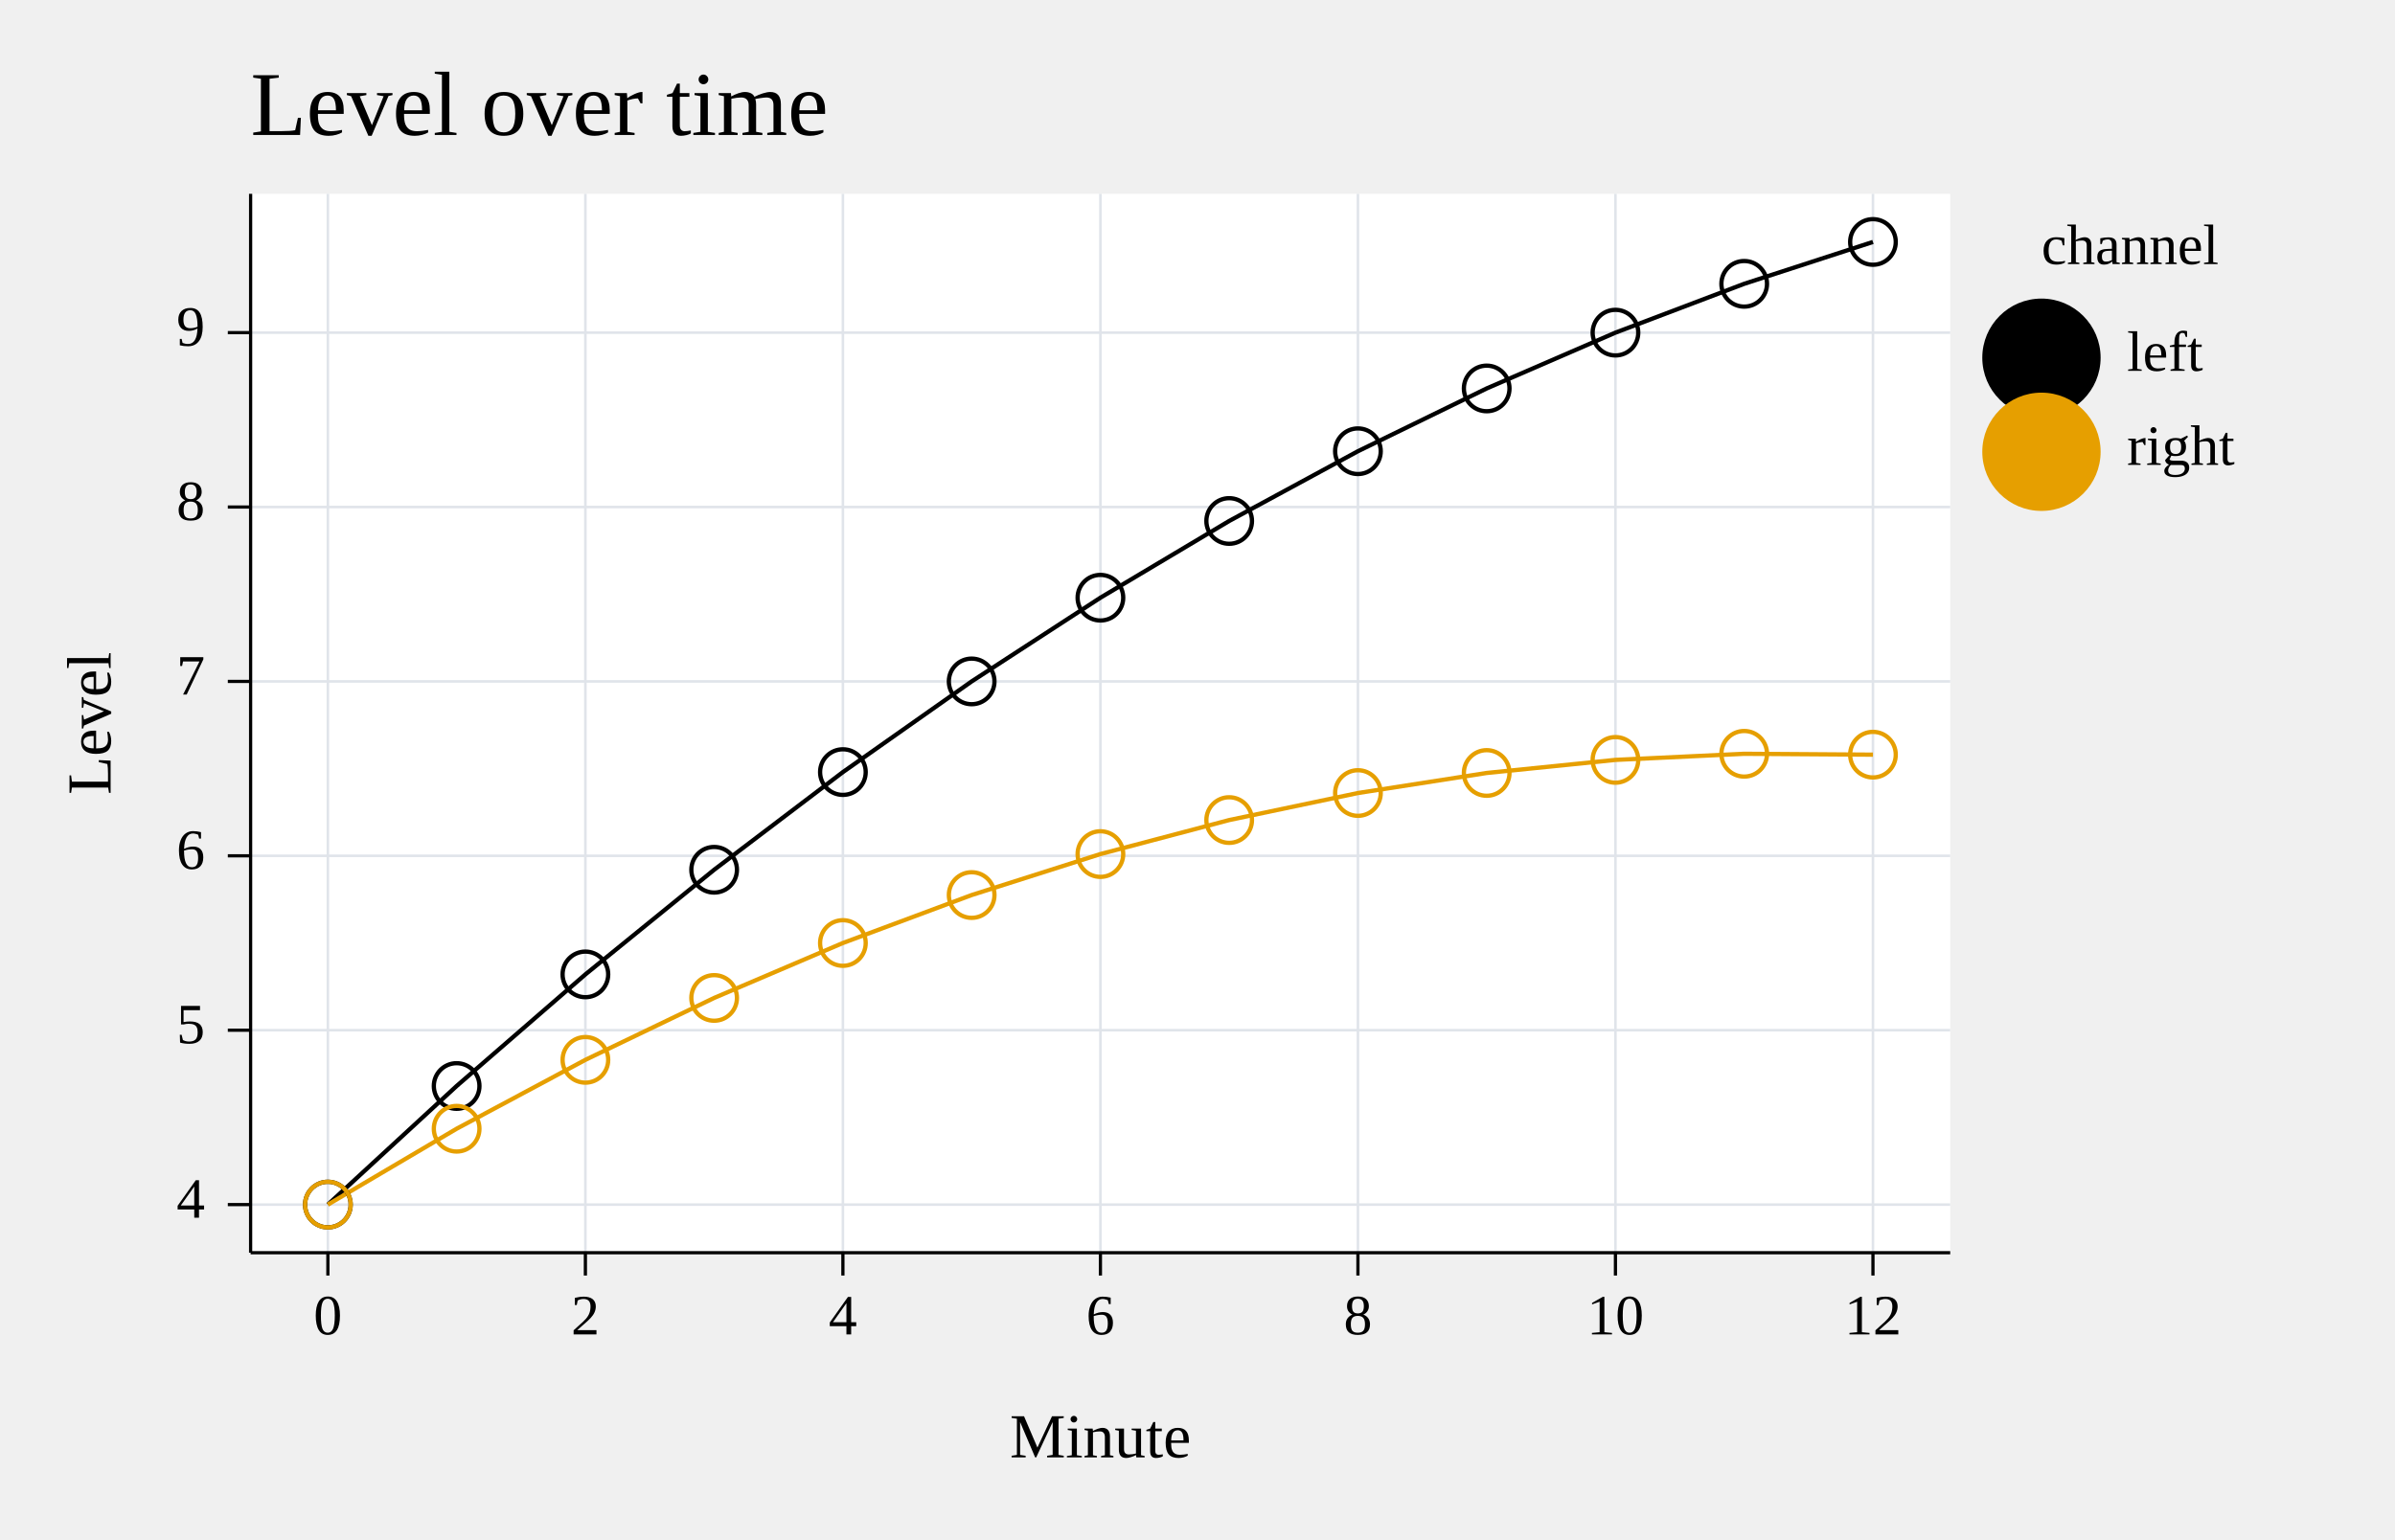
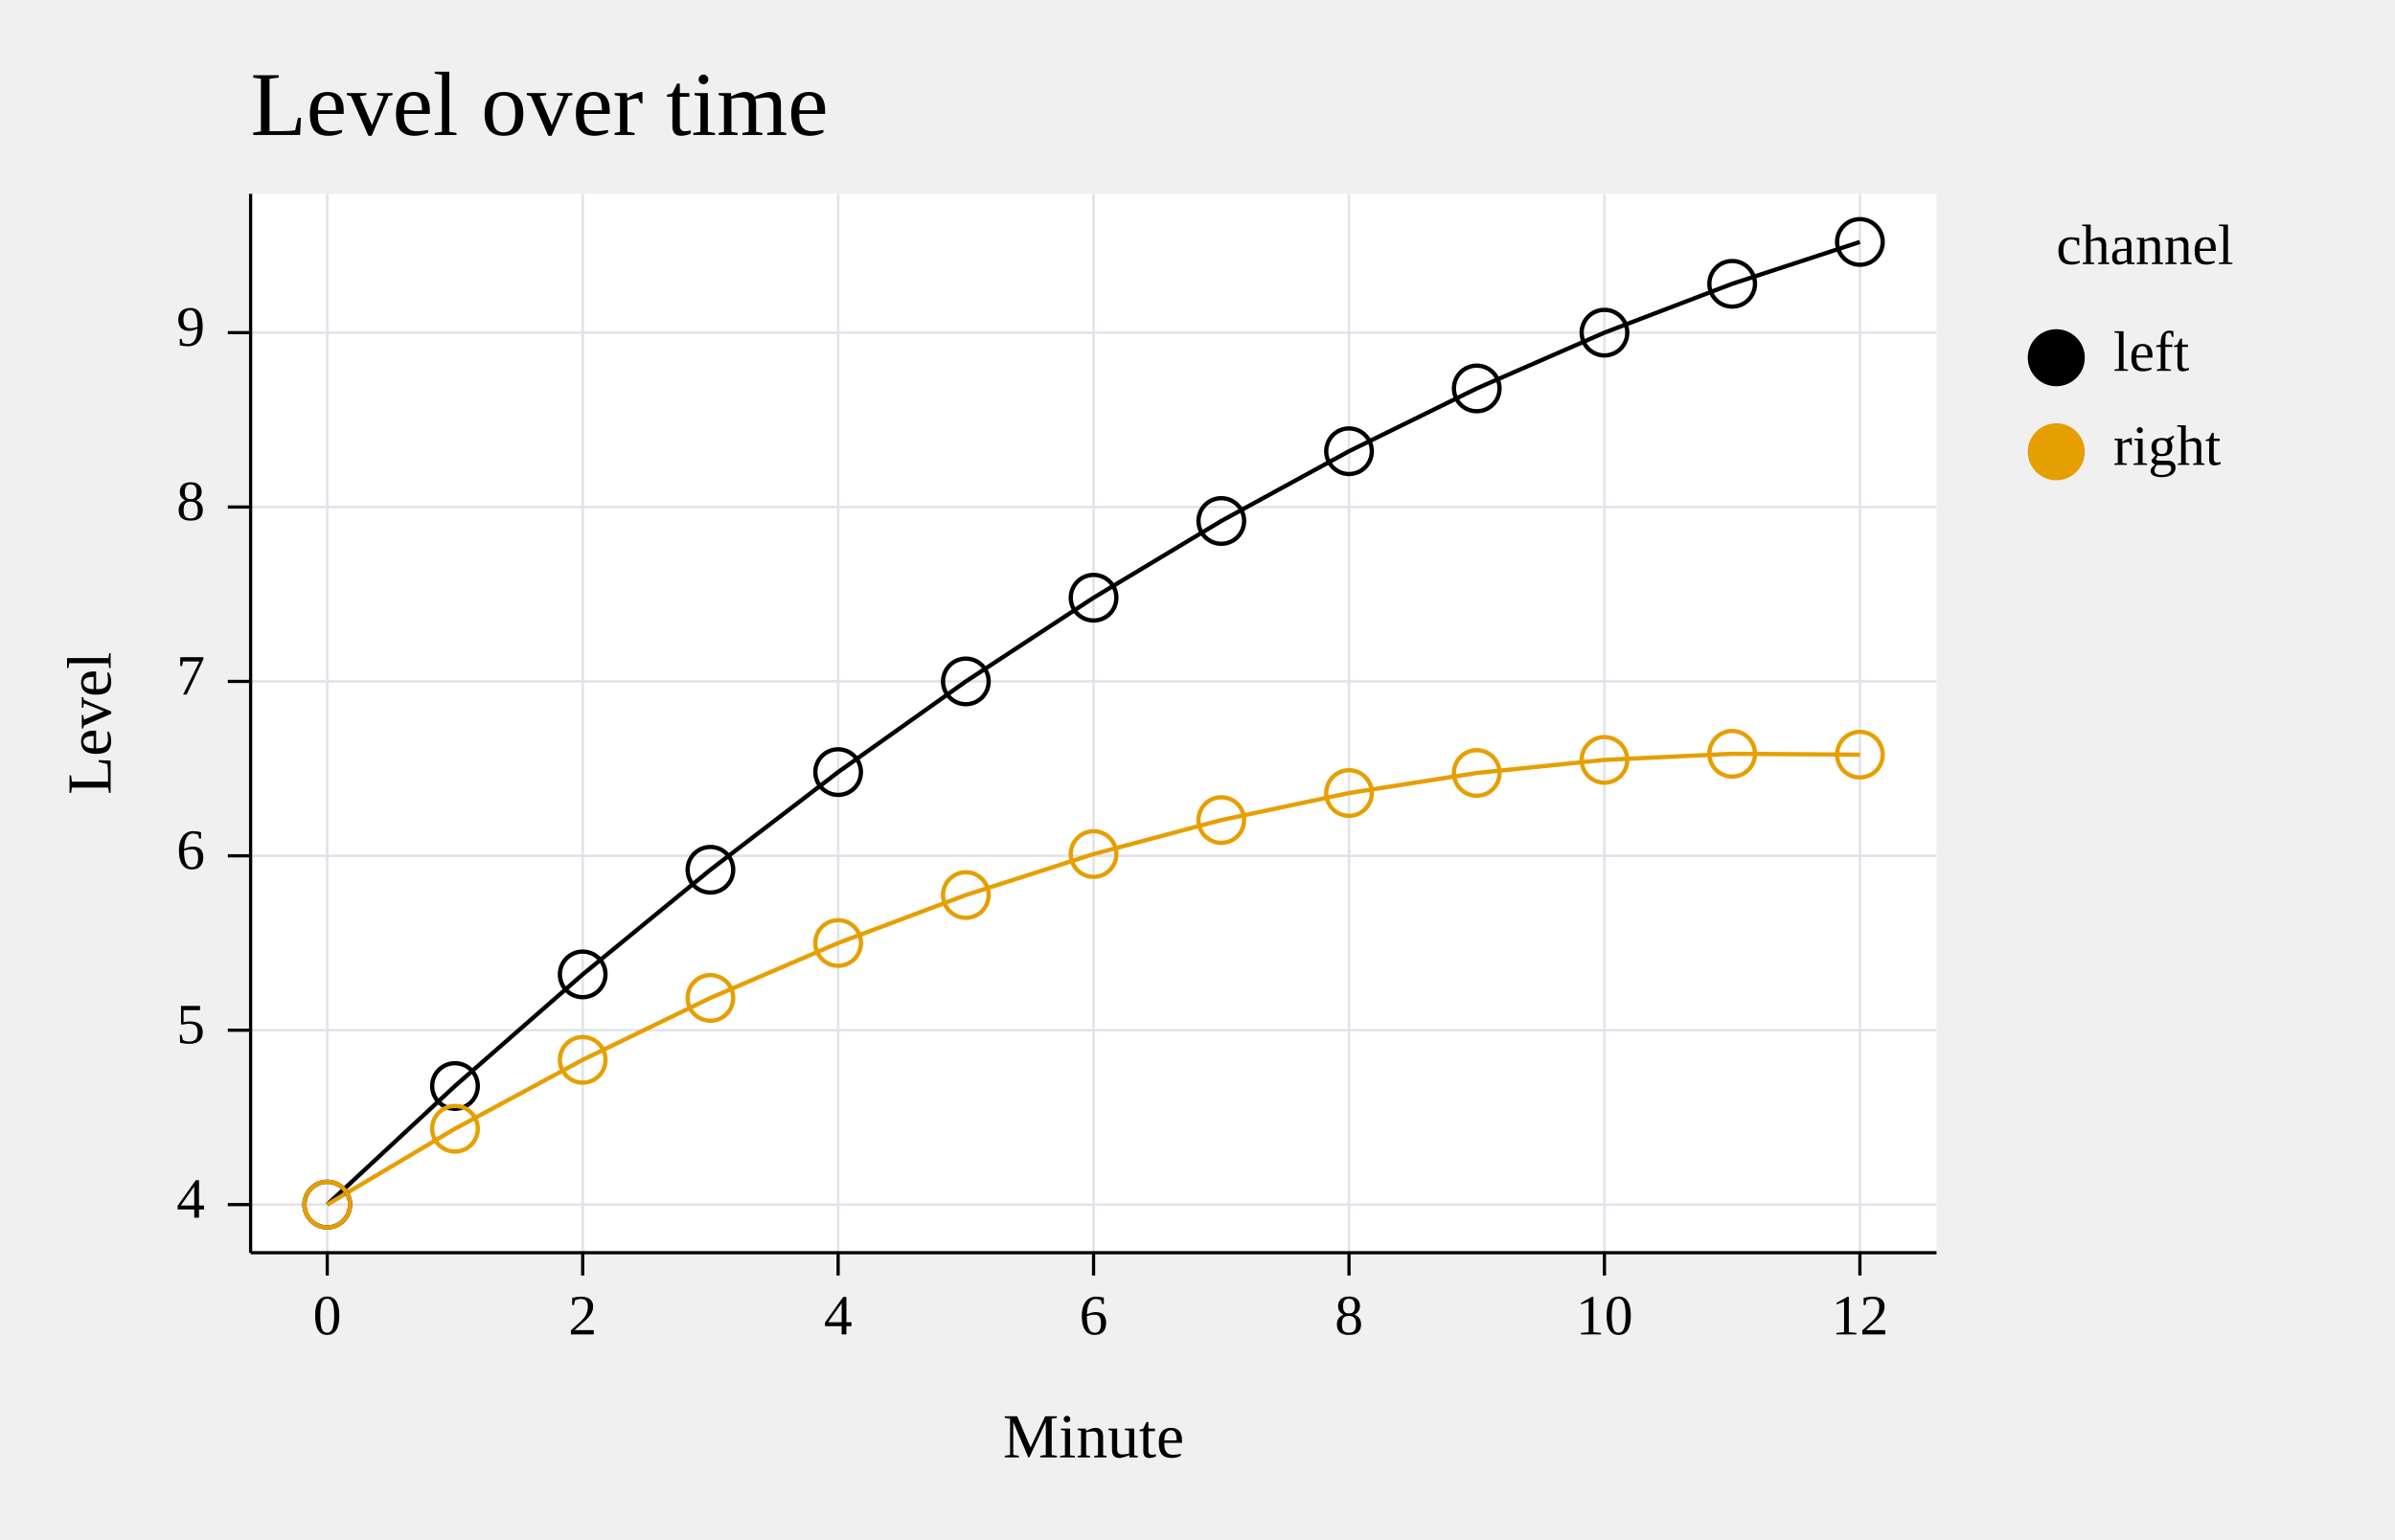
<svg xmlns="http://www.w3.org/2000/svg" width="560" height="360" viewBox="0 0 560 360" id="intaglio-plot" role="img" aria-labelledby="intaglio-plot-title" aria-describedby="intaglio-plot-description">
  <g data-name="plot-panel" clip-path="url(#clip-0)">
-     <rect data-name="plot-panel-background" stroke="none" fill="#ffffff" stroke-width="1" stroke-linecap="butt" stroke-linejoin="miter" x="58.6" y="45.333" width="397.4" height="247.667" />
-     <polyline data-name="plot-panel-grid-x" stroke="#e0e4ea" fill="none" stroke-width="0.6" stroke-linecap="butt" stroke-linejoin="miter" points="76.664,293 76.664,45.333" />
-     <polyline data-name="plot-panel-grid-x" stroke="#e0e4ea" fill="none" stroke-width="0.6" stroke-linecap="butt" stroke-linejoin="miter" points="136.876,293 136.876,45.333" />
-     <polyline data-name="plot-panel-grid-x" stroke="#e0e4ea" fill="none" stroke-width="0.6" stroke-linecap="butt" stroke-linejoin="miter" points="197.088,293 197.088,45.333" />
-     <polyline data-name="plot-panel-grid-x" stroke="#e0e4ea" fill="none" stroke-width="0.6" stroke-linecap="butt" stroke-linejoin="miter" points="257.3,293 257.3,45.333" />
-     <polyline data-name="plot-panel-grid-x" stroke="#e0e4ea" fill="none" stroke-width="0.6" stroke-linecap="butt" stroke-linejoin="miter" points="317.512,293 317.512,45.333" />
-     <polyline data-name="plot-panel-grid-x" stroke="#e0e4ea" fill="none" stroke-width="0.6" stroke-linecap="butt" stroke-linejoin="miter" points="377.724,293 377.724,45.333" />
-     <polyline data-name="plot-panel-grid-x" stroke="#e0e4ea" fill="none" stroke-width="0.6" stroke-linecap="butt" stroke-linejoin="miter" points="437.936,293 437.936,45.333" />
-     <polyline data-name="plot-panel-grid-y" stroke="#e0e4ea" fill="none" stroke-width="0.6" stroke-linecap="butt" stroke-linejoin="miter" points="58.6,281.742 456,281.742" />
-     <polyline data-name="plot-panel-grid-y" stroke="#e0e4ea" fill="none" stroke-width="0.6" stroke-linecap="butt" stroke-linejoin="miter" points="58.6,240.954 456,240.954" />
-     <polyline data-name="plot-panel-grid-y" stroke="#e0e4ea" fill="none" stroke-width="0.6" stroke-linecap="butt" stroke-linejoin="miter" points="58.6,200.166 456,200.166" />
-     <polyline data-name="plot-panel-grid-y" stroke="#e0e4ea" fill="none" stroke-width="0.6" stroke-linecap="butt" stroke-linejoin="miter" points="58.6,159.377 456,159.377" />
-     <polyline data-name="plot-panel-grid-y" stroke="#e0e4ea" fill="none" stroke-width="0.6" stroke-linecap="butt" stroke-linejoin="miter" points="58.6,118.589 456,118.589" />
-     <polyline data-name="plot-panel-grid-y" stroke="#e0e4ea" fill="none" stroke-width="0.6" stroke-linecap="butt" stroke-linejoin="miter" points="58.6,77.801 456,77.801" />
-     <polyline stroke="#000000" fill="none" stroke-width="1" stroke-linecap="butt" stroke-linejoin="miter" points="76.664,281.742 106.77,254.006 136.876,227.902 166.982,203.429 197.088,180.587 227.194,159.377 257.3,139.799 287.406,121.852 317.512,105.537 347.618,90.853 377.724,77.801 407.83,66.38 437.936,56.591" />
-     <polyline stroke="#e69f00" fill="none" stroke-width="1" stroke-linecap="butt" stroke-linejoin="miter" points="76.664,281.742 106.77,264 136.876,247.888 166.982,233.408 197.088,220.56 227.194,209.343 257.3,199.758 287.406,191.804 317.512,185.482 347.618,180.791 377.724,177.732 407.83,176.305 437.936,176.509" />
-     <circle stroke="#000000" fill="none" stroke-width="1" stroke-linecap="butt" stroke-linejoin="miter" cx="76.664" cy="281.742" r="5.333" />
-     <circle stroke="#000000" fill="none" stroke-width="1" stroke-linecap="butt" stroke-linejoin="miter" cx="106.77" cy="254.006" r="5.333" />
-     <circle stroke="#000000" fill="none" stroke-width="1" stroke-linecap="butt" stroke-linejoin="miter" cx="136.876" cy="227.902" r="5.333" />
-     <circle stroke="#000000" fill="none" stroke-width="1" stroke-linecap="butt" stroke-linejoin="miter" cx="166.982" cy="203.429" r="5.333" />
-     <circle stroke="#000000" fill="none" stroke-width="1" stroke-linecap="butt" stroke-linejoin="miter" cx="197.088" cy="180.587" r="5.333" />
-     <circle stroke="#000000" fill="none" stroke-width="1" stroke-linecap="butt" stroke-linejoin="miter" cx="227.194" cy="159.377" r="5.333" />
-     <circle stroke="#000000" fill="none" stroke-width="1" stroke-linecap="butt" stroke-linejoin="miter" cx="257.3" cy="139.799" r="5.333" />
-     <circle stroke="#000000" fill="none" stroke-width="1" stroke-linecap="butt" stroke-linejoin="miter" cx="287.406" cy="121.852" r="5.333" />
-     <circle stroke="#000000" fill="none" stroke-width="1" stroke-linecap="butt" stroke-linejoin="miter" cx="317.512" cy="105.537" r="5.333" />
-     <circle stroke="#000000" fill="none" stroke-width="1" stroke-linecap="butt" stroke-linejoin="miter" cx="347.618" cy="90.853" r="5.333" />
-     <circle stroke="#000000" fill="none" stroke-width="1" stroke-linecap="butt" stroke-linejoin="miter" cx="377.724" cy="77.801" r="5.333" />
-     <circle stroke="#000000" fill="none" stroke-width="1" stroke-linecap="butt" stroke-linejoin="miter" cx="407.83" cy="66.38" r="5.333" />
-     <circle stroke="#000000" fill="none" stroke-width="1" stroke-linecap="butt" stroke-linejoin="miter" cx="437.936" cy="56.591" r="5.333" />
-     <circle stroke="#e69f00" fill="none" stroke-width="1" stroke-linecap="butt" stroke-linejoin="miter" cx="76.664" cy="281.742" r="5.333" />
-     <circle stroke="#e69f00" fill="none" stroke-width="1" stroke-linecap="butt" stroke-linejoin="miter" cx="106.77" cy="264" r="5.333" />
-     <circle stroke="#e69f00" fill="none" stroke-width="1" stroke-linecap="butt" stroke-linejoin="miter" cx="136.876" cy="247.888" r="5.333" />
-     <circle stroke="#e69f00" fill="none" stroke-width="1" stroke-linecap="butt" stroke-linejoin="miter" cx="166.982" cy="233.408" r="5.333" />
-     <circle stroke="#e69f00" fill="none" stroke-width="1" stroke-linecap="butt" stroke-linejoin="miter" cx="197.088" cy="220.56" r="5.333" />
-     <circle stroke="#e69f00" fill="none" stroke-width="1" stroke-linecap="butt" stroke-linejoin="miter" cx="227.194" cy="209.343" r="5.333" />
-     <circle stroke="#e69f00" fill="none" stroke-width="1" stroke-linecap="butt" stroke-linejoin="miter" cx="257.3" cy="199.758" r="5.333" />
-     <circle stroke="#e69f00" fill="none" stroke-width="1" stroke-linecap="butt" stroke-linejoin="miter" cx="287.406" cy="191.804" r="5.333" />
-     <circle stroke="#e69f00" fill="none" stroke-width="1" stroke-linecap="butt" stroke-linejoin="miter" cx="317.512" cy="185.482" r="5.333" />
-     <circle stroke="#e69f00" fill="none" stroke-width="1" stroke-linecap="butt" stroke-linejoin="miter" cx="347.618" cy="180.791" r="5.333" />
-     <circle stroke="#e69f00" fill="none" stroke-width="1" stroke-linecap="butt" stroke-linejoin="miter" cx="377.724" cy="177.732" r="5.333" />
-     <circle stroke="#e69f00" fill="none" stroke-width="1" stroke-linecap="butt" stroke-linejoin="miter" cx="407.83" cy="176.305" r="5.333" />
-     <circle stroke="#e69f00" fill="none" stroke-width="1" stroke-linecap="butt" stroke-linejoin="miter" cx="437.936" cy="176.509" r="5.333" />
+     <rect data-name="plot-panel-background" stroke="none" fill="#ffffff" stroke-width="1" stroke-linecap="butt" stroke-linejoin="miter" x="58.6" y="45.333" width="394.2" height="247.667" />
+     <polyline data-name="plot-panel-grid-x" stroke="#e0e4ea" fill="none" stroke-width="0.6" stroke-linecap="butt" stroke-linejoin="miter" points="76.518,293 76.518,45.333" />
+     <polyline data-name="plot-panel-grid-x" stroke="#e0e4ea" fill="none" stroke-width="0.6" stroke-linecap="butt" stroke-linejoin="miter" points="136.245,293 136.245,45.333" />
+     <polyline data-name="plot-panel-grid-x" stroke="#e0e4ea" fill="none" stroke-width="0.6" stroke-linecap="butt" stroke-linejoin="miter" points="195.973,293 195.973,45.333" />
+     <polyline data-name="plot-panel-grid-x" stroke="#e0e4ea" fill="none" stroke-width="0.6" stroke-linecap="butt" stroke-linejoin="miter" points="255.7,293 255.7,45.333" />
+     <polyline data-name="plot-panel-grid-x" stroke="#e0e4ea" fill="none" stroke-width="0.6" stroke-linecap="butt" stroke-linejoin="miter" points="315.427,293 315.427,45.333" />
+     <polyline data-name="plot-panel-grid-x" stroke="#e0e4ea" fill="none" stroke-width="0.6" stroke-linecap="butt" stroke-linejoin="miter" points="375.154,293 375.154,45.333" />
+     <polyline data-name="plot-panel-grid-x" stroke="#e0e4ea" fill="none" stroke-width="0.6" stroke-linecap="butt" stroke-linejoin="miter" points="434.882,293 434.882,45.333" />
+     <polyline data-name="plot-panel-grid-y" stroke="#e0e4ea" fill="none" stroke-width="0.6" stroke-linecap="butt" stroke-linejoin="miter" points="58.6,281.742 452.8,281.742" />
+     <polyline data-name="plot-panel-grid-y" stroke="#e0e4ea" fill="none" stroke-width="0.6" stroke-linecap="butt" stroke-linejoin="miter" points="58.6,240.954 452.8,240.954" />
+     <polyline data-name="plot-panel-grid-y" stroke="#e0e4ea" fill="none" stroke-width="0.6" stroke-linecap="butt" stroke-linejoin="miter" points="58.6,200.166 452.8,200.166" />
+     <polyline data-name="plot-panel-grid-y" stroke="#e0e4ea" fill="none" stroke-width="0.6" stroke-linecap="butt" stroke-linejoin="miter" points="58.6,159.377 452.8,159.377" />
+     <polyline data-name="plot-panel-grid-y" stroke="#e0e4ea" fill="none" stroke-width="0.6" stroke-linecap="butt" stroke-linejoin="miter" points="58.6,118.589 452.8,118.589" />
+     <polyline data-name="plot-panel-grid-y" stroke="#e0e4ea" fill="none" stroke-width="0.6" stroke-linecap="butt" stroke-linejoin="miter" points="58.6,77.801 452.8,77.801" />
+     <polyline stroke="#000000" fill="none" stroke-width="1" stroke-linecap="butt" stroke-linejoin="miter" points="76.518,281.742 106.382,254.006 136.245,227.902 166.109,203.429 195.973,180.587 225.836,159.377 255.7,139.799 285.564,121.852 315.427,105.537 345.291,90.853 375.154,77.801 405.018,66.38 434.882,56.591" />
+     <polyline stroke="#e69f00" fill="none" stroke-width="1" stroke-linecap="butt" stroke-linejoin="miter" points="76.518,281.742 106.382,264 136.245,247.888 166.109,233.408 195.973,220.56 225.836,209.343 255.7,199.758 285.564,191.804 315.427,185.482 345.291,180.791 375.154,177.732 405.018,176.305 434.882,176.509" />
+     <circle stroke="#000000" fill="none" stroke-width="1" stroke-linecap="butt" stroke-linejoin="miter" cx="76.518" cy="281.742" r="5.333" />
+     <circle stroke="#000000" fill="none" stroke-width="1" stroke-linecap="butt" stroke-linejoin="miter" cx="106.382" cy="254.006" r="5.333" />
+     <circle stroke="#000000" fill="none" stroke-width="1" stroke-linecap="butt" stroke-linejoin="miter" cx="136.245" cy="227.902" r="5.333" />
+     <circle stroke="#000000" fill="none" stroke-width="1" stroke-linecap="butt" stroke-linejoin="miter" cx="166.109" cy="203.429" r="5.333" />
+     <circle stroke="#000000" fill="none" stroke-width="1" stroke-linecap="butt" stroke-linejoin="miter" cx="195.973" cy="180.587" r="5.333" />
+     <circle stroke="#000000" fill="none" stroke-width="1" stroke-linecap="butt" stroke-linejoin="miter" cx="225.836" cy="159.377" r="5.333" />
+     <circle stroke="#000000" fill="none" stroke-width="1" stroke-linecap="butt" stroke-linejoin="miter" cx="255.7" cy="139.799" r="5.333" />
+     <circle stroke="#000000" fill="none" stroke-width="1" stroke-linecap="butt" stroke-linejoin="miter" cx="285.564" cy="121.852" r="5.333" />
+     <circle stroke="#000000" fill="none" stroke-width="1" stroke-linecap="butt" stroke-linejoin="miter" cx="315.427" cy="105.537" r="5.333" />
+     <circle stroke="#000000" fill="none" stroke-width="1" stroke-linecap="butt" stroke-linejoin="miter" cx="345.291" cy="90.853" r="5.333" />
+     <circle stroke="#000000" fill="none" stroke-width="1" stroke-linecap="butt" stroke-linejoin="miter" cx="375.154" cy="77.801" r="5.333" />
+     <circle stroke="#000000" fill="none" stroke-width="1" stroke-linecap="butt" stroke-linejoin="miter" cx="405.018" cy="66.38" r="5.333" />
+     <circle stroke="#000000" fill="none" stroke-width="1" stroke-linecap="butt" stroke-linejoin="miter" cx="434.882" cy="56.591" r="5.333" />
+     <circle stroke="#e69f00" fill="none" stroke-width="1" stroke-linecap="butt" stroke-linejoin="miter" cx="76.518" cy="281.742" r="5.333" />
+     <circle stroke="#e69f00" fill="none" stroke-width="1" stroke-linecap="butt" stroke-linejoin="miter" cx="106.382" cy="264" r="5.333" />
+     <circle stroke="#e69f00" fill="none" stroke-width="1" stroke-linecap="butt" stroke-linejoin="miter" cx="136.245" cy="247.888" r="5.333" />
+     <circle stroke="#e69f00" fill="none" stroke-width="1" stroke-linecap="butt" stroke-linejoin="miter" cx="166.109" cy="233.408" r="5.333" />
+     <circle stroke="#e69f00" fill="none" stroke-width="1" stroke-linecap="butt" stroke-linejoin="miter" cx="195.973" cy="220.56" r="5.333" />
+     <circle stroke="#e69f00" fill="none" stroke-width="1" stroke-linecap="butt" stroke-linejoin="miter" cx="225.836" cy="209.343" r="5.333" />
+     <circle stroke="#e69f00" fill="none" stroke-width="1" stroke-linecap="butt" stroke-linejoin="miter" cx="255.7" cy="199.758" r="5.333" />
+     <circle stroke="#e69f00" fill="none" stroke-width="1" stroke-linecap="butt" stroke-linejoin="miter" cx="285.564" cy="191.804" r="5.333" />
+     <circle stroke="#e69f00" fill="none" stroke-width="1" stroke-linecap="butt" stroke-linejoin="miter" cx="315.427" cy="185.482" r="5.333" />
+     <circle stroke="#e69f00" fill="none" stroke-width="1" stroke-linecap="butt" stroke-linejoin="miter" cx="345.291" cy="180.791" r="5.333" />
+     <circle stroke="#e69f00" fill="none" stroke-width="1" stroke-linecap="butt" stroke-linejoin="miter" cx="375.154" cy="177.732" r="5.333" />
+     <circle stroke="#e69f00" fill="none" stroke-width="1" stroke-linecap="butt" stroke-linejoin="miter" cx="405.018" cy="176.305" r="5.333" />
+     <circle stroke="#e69f00" fill="none" stroke-width="1" stroke-linecap="butt" stroke-linejoin="miter" cx="434.882" cy="176.509" r="5.333" />
  </g>
  <g data-name="x-axis">
-     <polyline data-name="x-axis-baseline" stroke="#000000" fill="none" stroke-width="0.75" stroke-linecap="butt" stroke-linejoin="miter" points="58.6,293 456,293" />
-     <polyline data-name="x-axis-ticks" stroke="#000000" fill="none" stroke-width="0.75" stroke-linecap="butt" stroke-linejoin="miter" points="76.664,293 76.664,298.333" />
-     <polyline data-name="x-axis-ticks" stroke="#000000" fill="none" stroke-width="0.75" stroke-linecap="butt" stroke-linejoin="miter" points="136.876,293 136.876,298.333" />
-     <polyline data-name="x-axis-ticks" stroke="#000000" fill="none" stroke-width="0.75" stroke-linecap="butt" stroke-linejoin="miter" points="197.088,293 197.088,298.333" />
-     <polyline data-name="x-axis-ticks" stroke="#000000" fill="none" stroke-width="0.75" stroke-linecap="butt" stroke-linejoin="miter" points="257.3,293 257.3,298.333" />
-     <polyline data-name="x-axis-ticks" stroke="#000000" fill="none" stroke-width="0.75" stroke-linecap="butt" stroke-linejoin="miter" points="317.512,293 317.512,298.333" />
-     <polyline data-name="x-axis-ticks" stroke="#000000" fill="none" stroke-width="0.75" stroke-linecap="butt" stroke-linejoin="miter" points="377.724,293 377.724,298.333" />
-     <polyline data-name="x-axis-ticks" stroke="#000000" fill="none" stroke-width="0.75" stroke-linecap="butt" stroke-linejoin="miter" points="437.936,293 437.936,298.333" />
-     <text data-name="x-axis-label" fill="#000000" stroke="none" font-size="13.333" x="76.664" y="303.667" text-anchor="middle" dominant-baseline="text-before-edge">0</text>
-     <text data-name="x-axis-label" fill="#000000" stroke="none" font-size="13.333" x="136.876" y="303.667" text-anchor="middle" dominant-baseline="text-before-edge">2</text>
-     <text data-name="x-axis-label" fill="#000000" stroke="none" font-size="13.333" x="197.088" y="303.667" text-anchor="middle" dominant-baseline="text-before-edge">4</text>
-     <text data-name="x-axis-label" fill="#000000" stroke="none" font-size="13.333" x="257.3" y="303.667" text-anchor="middle" dominant-baseline="text-before-edge">6</text>
-     <text data-name="x-axis-label" fill="#000000" stroke="none" font-size="13.333" x="317.512" y="303.667" text-anchor="middle" dominant-baseline="text-before-edge">8</text>
-     <text data-name="x-axis-label" fill="#000000" stroke="none" font-size="13.333" x="377.724" y="303.667" text-anchor="middle" dominant-baseline="text-before-edge">10</text>
-     <text data-name="x-axis-label" fill="#000000" stroke="none" font-size="13.333" x="437.936" y="303.667" text-anchor="middle" dominant-baseline="text-before-edge">12</text>
-     <text data-name="x-axis-title" fill="#000000" stroke="none" font-size="14.667" x="257.3" y="337.5" text-anchor="middle" dominant-baseline="middle">Minute</text>
+     <polyline data-name="x-axis-baseline" stroke="#000000" fill="none" stroke-width="0.75" stroke-linecap="butt" stroke-linejoin="miter" points="58.6,293 452.8,293" />
+     <polyline data-name="x-axis-ticks" stroke="#000000" fill="none" stroke-width="0.75" stroke-linecap="butt" stroke-linejoin="miter" points="76.518,293 76.518,298.333" />
+     <polyline data-name="x-axis-ticks" stroke="#000000" fill="none" stroke-width="0.75" stroke-linecap="butt" stroke-linejoin="miter" points="136.245,293 136.245,298.333" />
+     <polyline data-name="x-axis-ticks" stroke="#000000" fill="none" stroke-width="0.75" stroke-linecap="butt" stroke-linejoin="miter" points="195.973,293 195.973,298.333" />
+     <polyline data-name="x-axis-ticks" stroke="#000000" fill="none" stroke-width="0.75" stroke-linecap="butt" stroke-linejoin="miter" points="255.7,293 255.7,298.333" />
+     <polyline data-name="x-axis-ticks" stroke="#000000" fill="none" stroke-width="0.75" stroke-linecap="butt" stroke-linejoin="miter" points="315.427,293 315.427,298.333" />
+     <polyline data-name="x-axis-ticks" stroke="#000000" fill="none" stroke-width="0.75" stroke-linecap="butt" stroke-linejoin="miter" points="375.154,293 375.154,298.333" />
+     <polyline data-name="x-axis-ticks" stroke="#000000" fill="none" stroke-width="0.75" stroke-linecap="butt" stroke-linejoin="miter" points="434.882,293 434.882,298.333" />
+     <text data-name="x-axis-label" fill="#000000" stroke="none" font-size="13.333" x="76.518" y="303.667" text-anchor="middle" dominant-baseline="text-before-edge">0</text>
+     <text data-name="x-axis-label" fill="#000000" stroke="none" font-size="13.333" x="136.245" y="303.667" text-anchor="middle" dominant-baseline="text-before-edge">2</text>
+     <text data-name="x-axis-label" fill="#000000" stroke="none" font-size="13.333" x="195.973" y="303.667" text-anchor="middle" dominant-baseline="text-before-edge">4</text>
+     <text data-name="x-axis-label" fill="#000000" stroke="none" font-size="13.333" x="255.7" y="303.667" text-anchor="middle" dominant-baseline="text-before-edge">6</text>
+     <text data-name="x-axis-label" fill="#000000" stroke="none" font-size="13.333" x="315.427" y="303.667" text-anchor="middle" dominant-baseline="text-before-edge">8</text>
+     <text data-name="x-axis-label" fill="#000000" stroke="none" font-size="13.333" x="375.154" y="303.667" text-anchor="middle" dominant-baseline="text-before-edge">10</text>
+     <text data-name="x-axis-label" fill="#000000" stroke="none" font-size="13.333" x="434.882" y="303.667" text-anchor="middle" dominant-baseline="text-before-edge">12</text>
+     <text data-name="x-axis-title" fill="#000000" stroke="none" font-size="14.667" x="255.7" y="337.5" text-anchor="middle" dominant-baseline="middle">Minute</text>
  </g>
  <g data-name="y-axis">
    <polyline data-name="y-axis-baseline" stroke="#000000" fill="none" stroke-width="0.75" stroke-linecap="butt" stroke-linejoin="miter" points="58.6,293 58.6,45.333" />
    <polyline data-name="y-axis-ticks" stroke="#000000" fill="none" stroke-width="0.75" stroke-linecap="butt" stroke-linejoin="miter" points="58.6,281.742 53.267,281.742" />
    <polyline data-name="y-axis-ticks" stroke="#000000" fill="none" stroke-width="0.75" stroke-linecap="butt" stroke-linejoin="miter" points="58.6,240.954 53.267,240.954" />
    <polyline data-name="y-axis-ticks" stroke="#000000" fill="none" stroke-width="0.75" stroke-linecap="butt" stroke-linejoin="miter" points="58.6,200.166 53.267,200.166" />
    <polyline data-name="y-axis-ticks" stroke="#000000" fill="none" stroke-width="0.75" stroke-linecap="butt" stroke-linejoin="miter" points="58.6,159.377 53.267,159.377" />
    <polyline data-name="y-axis-ticks" stroke="#000000" fill="none" stroke-width="0.75" stroke-linecap="butt" stroke-linejoin="miter" points="58.6,118.589 53.267,118.589" />
    <polyline data-name="y-axis-ticks" stroke="#000000" fill="none" stroke-width="0.75" stroke-linecap="butt" stroke-linejoin="miter" points="58.6,77.801 53.267,77.801" />
    <text data-name="y-axis-label" fill="#000000" stroke="none" font-size="13.333" x="47.933" y="281.742" text-anchor="end" dominant-baseline="middle">4</text>
    <text data-name="y-axis-label" fill="#000000" stroke="none" font-size="13.333" x="47.933" y="240.954" text-anchor="end" dominant-baseline="middle">5</text>
    <text data-name="y-axis-label" fill="#000000" stroke="none" font-size="13.333" x="47.933" y="200.166" text-anchor="end" dominant-baseline="middle">6</text>
    <text data-name="y-axis-label" fill="#000000" stroke="none" font-size="13.333" x="47.933" y="159.377" text-anchor="end" dominant-baseline="middle">7</text>
    <text data-name="y-axis-label" fill="#000000" stroke="none" font-size="13.333" x="47.933" y="118.589" text-anchor="end" dominant-baseline="middle">8</text>
    <text data-name="y-axis-label" fill="#000000" stroke="none" font-size="13.333" x="47.933" y="77.801" text-anchor="end" dominant-baseline="middle">9</text>
    <text data-name="y-axis-title" fill="#000000" stroke="none" font-size="14.667" x="22.5" y="169.167" text-anchor="middle" dominant-baseline="middle" transform="rotate(-90 22.5 169.1667)">Level</text>
  </g>
  <g data-name="channel-legend">
-     <text data-name="channel-legend-title" fill="#000000" stroke="none" font-size="13.333" x="477.333" y="53.333" text-anchor="start" dominant-baseline="text-before-edge">channel</text>
-     <circle data-name="channel-legend-entry-0-key" stroke="#000000" fill="#000000" stroke-width="1" stroke-linecap="butt" stroke-linejoin="miter" cx="477.333" cy="83.667" r="13.333" />
-     <text data-name="channel-legend-entry-0-label" fill="#000000" stroke="none" font-size="13.333" x="497.333" y="83.667" text-anchor="start" dominant-baseline="middle">left</text>
-     <circle data-name="channel-legend-entry-1-key" stroke="#e69f00" fill="#e69f00" stroke-width="1" stroke-linecap="butt" stroke-linejoin="miter" cx="477.333" cy="105.667" r="13.333" />
-     <text data-name="channel-legend-entry-1-label" fill="#000000" stroke="none" font-size="13.333" x="497.333" y="105.667" text-anchor="start" dominant-baseline="middle">right</text>
+     <text data-name="channel-legend-title" fill="#000000" stroke="none" font-size="13.333" x="480.8" y="53.333" text-anchor="start" dominant-baseline="text-before-edge">channel</text>
+     <circle data-name="channel-legend-entry-0-key" stroke="#000000" fill="#000000" stroke-width="1" stroke-linecap="butt" stroke-linejoin="miter" cx="480.8" cy="83.667" r="6.167" />
+     <text data-name="channel-legend-entry-0-label" fill="#000000" stroke="none" font-size="13.333" x="494.133" y="83.667" text-anchor="start" dominant-baseline="middle">left</text>
+     <circle data-name="channel-legend-entry-1-key" stroke="#e69f00" fill="#e69f00" stroke-width="1" stroke-linecap="butt" stroke-linejoin="miter" cx="480.8" cy="105.667" r="6.167" />
+     <text data-name="channel-legend-entry-1-label" fill="#000000" stroke="none" font-size="13.333" x="494.133" y="105.667" text-anchor="start" dominant-baseline="middle">right</text>
  </g>
  <g data-name="plot-title">
    <text data-name="plot-title" fill="#000000" stroke="none" font-size="21.333" x="58.6" y="26.667" text-anchor="start" dominant-baseline="middle">Level over time</text>
  </g>
  <defs>
    <clipPath id="clip-0">
-       <rect x="58.6" y="45.333" width="397.4" height="247.667" />
+       <rect x="58.6" y="45.333" width="394.2" height="247.667" />
    </clipPath>
  </defs>
</svg>
